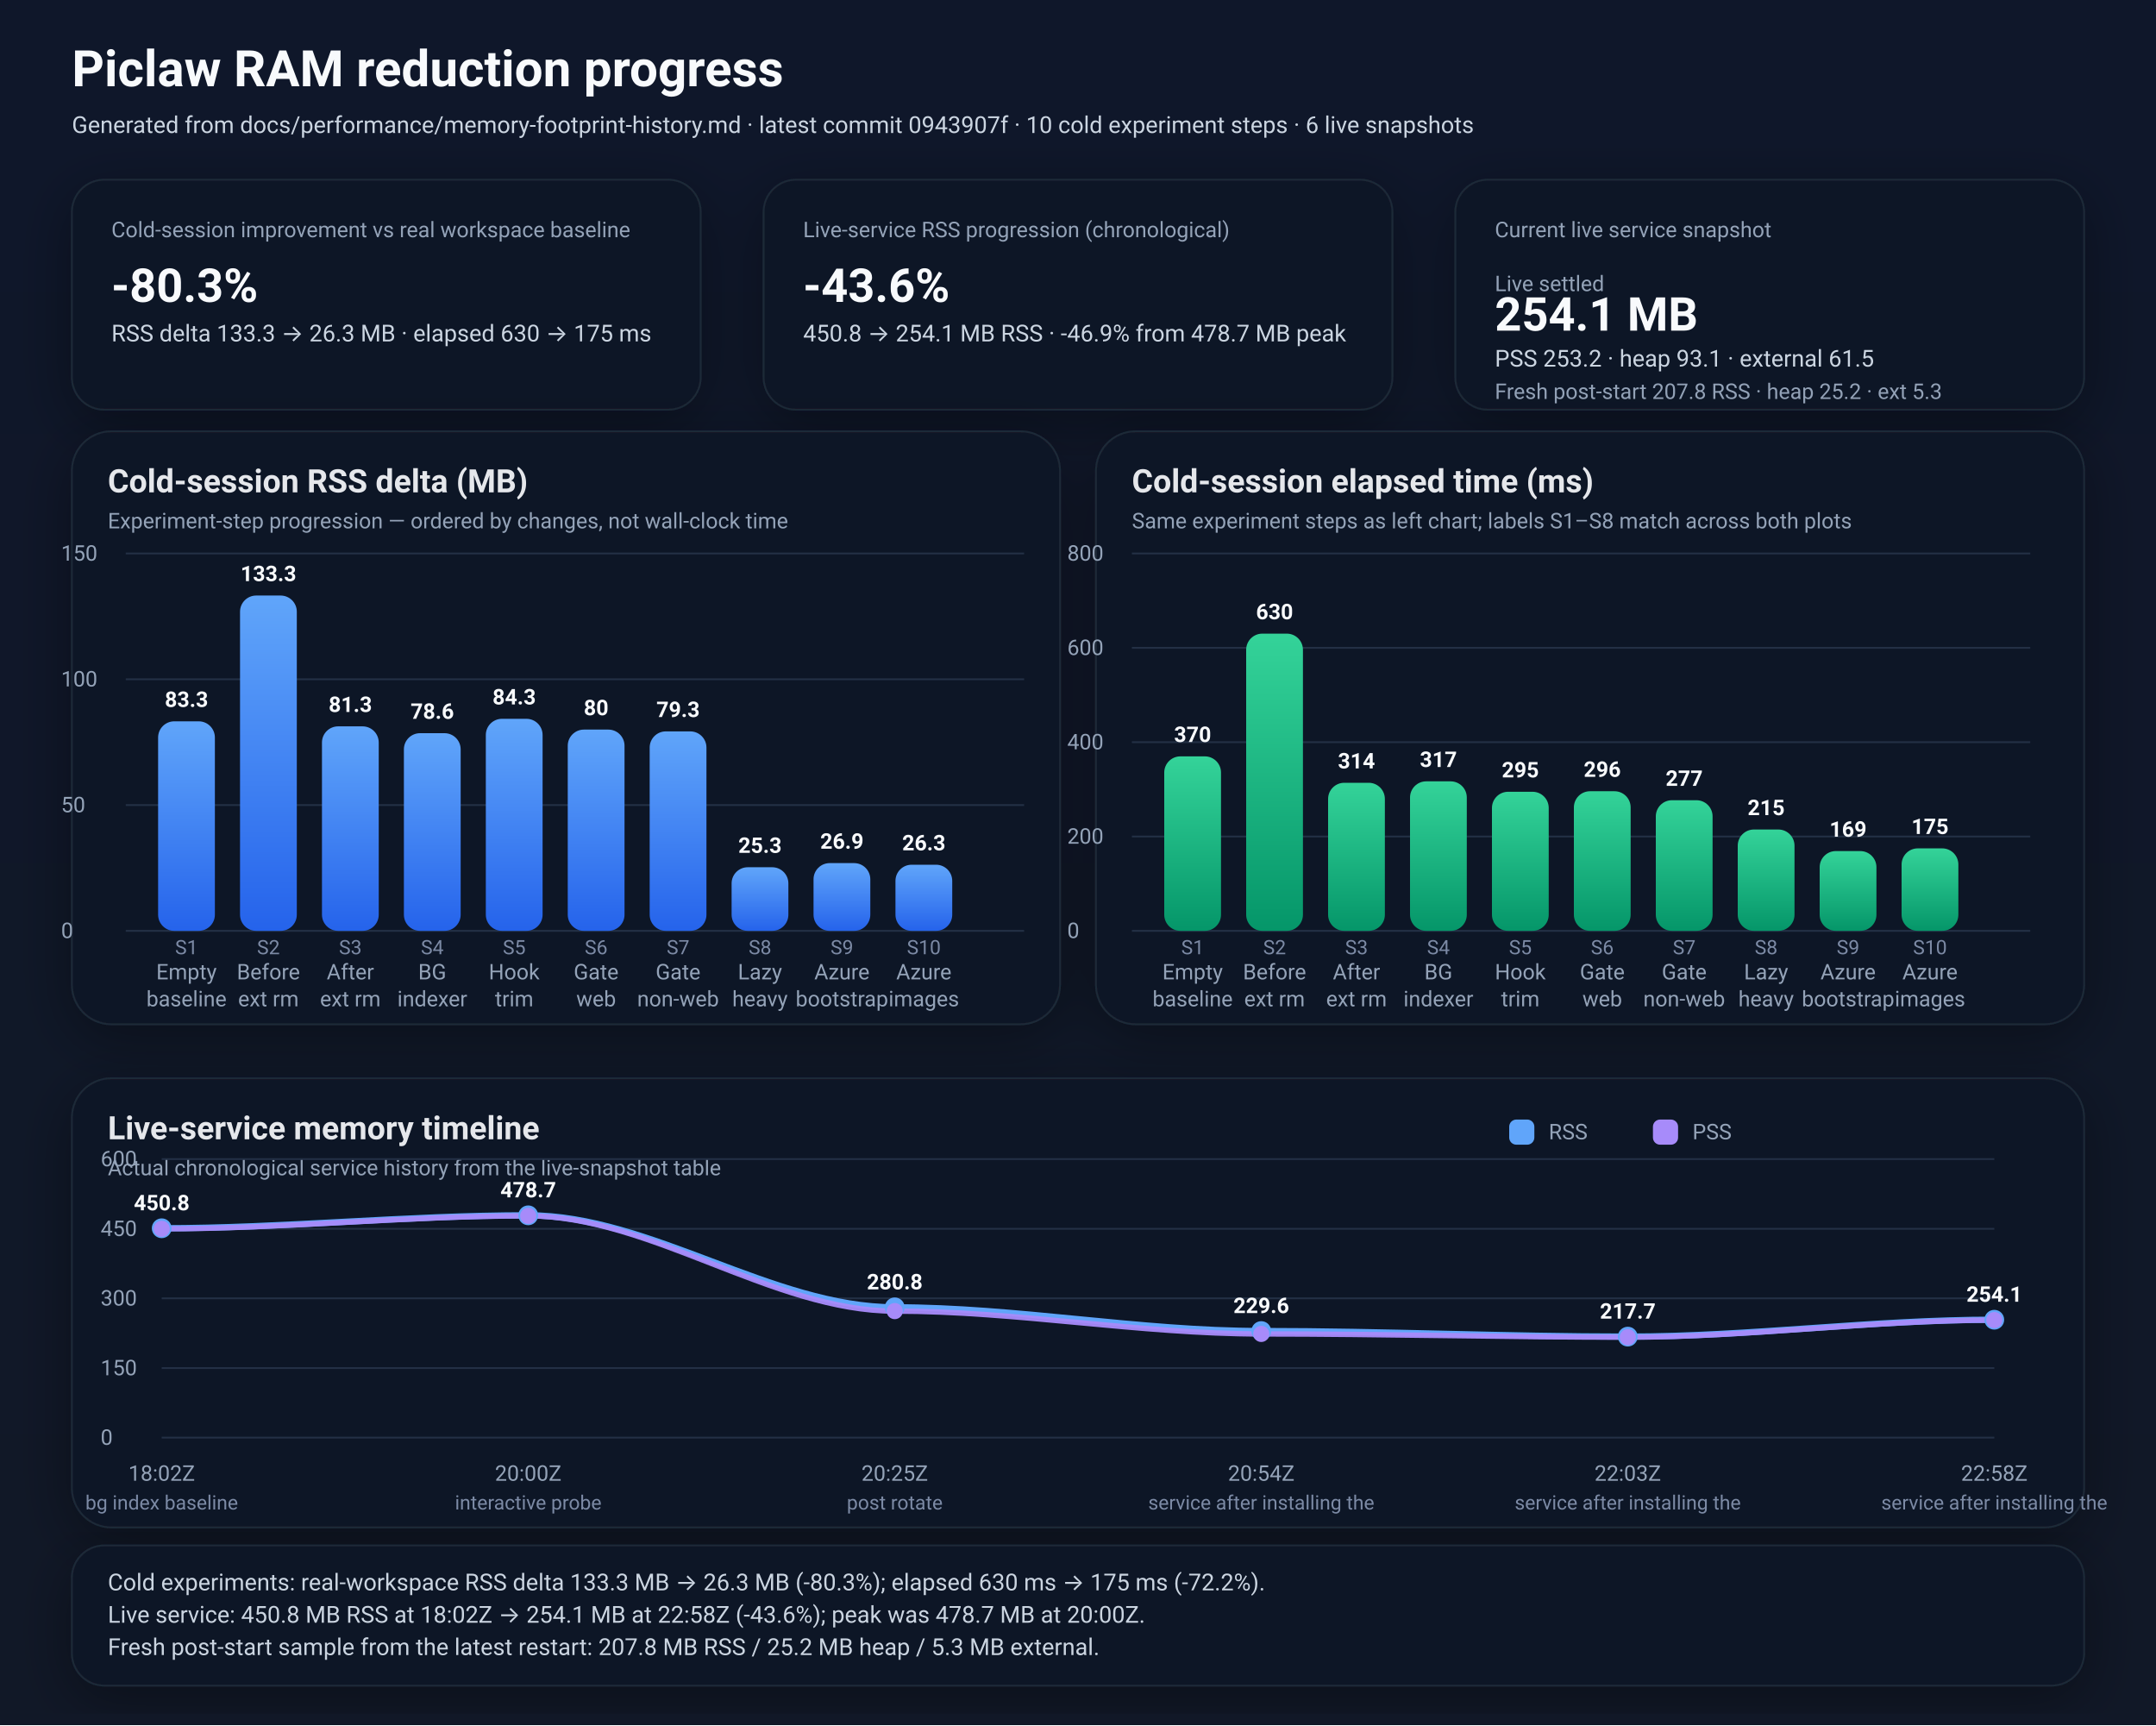
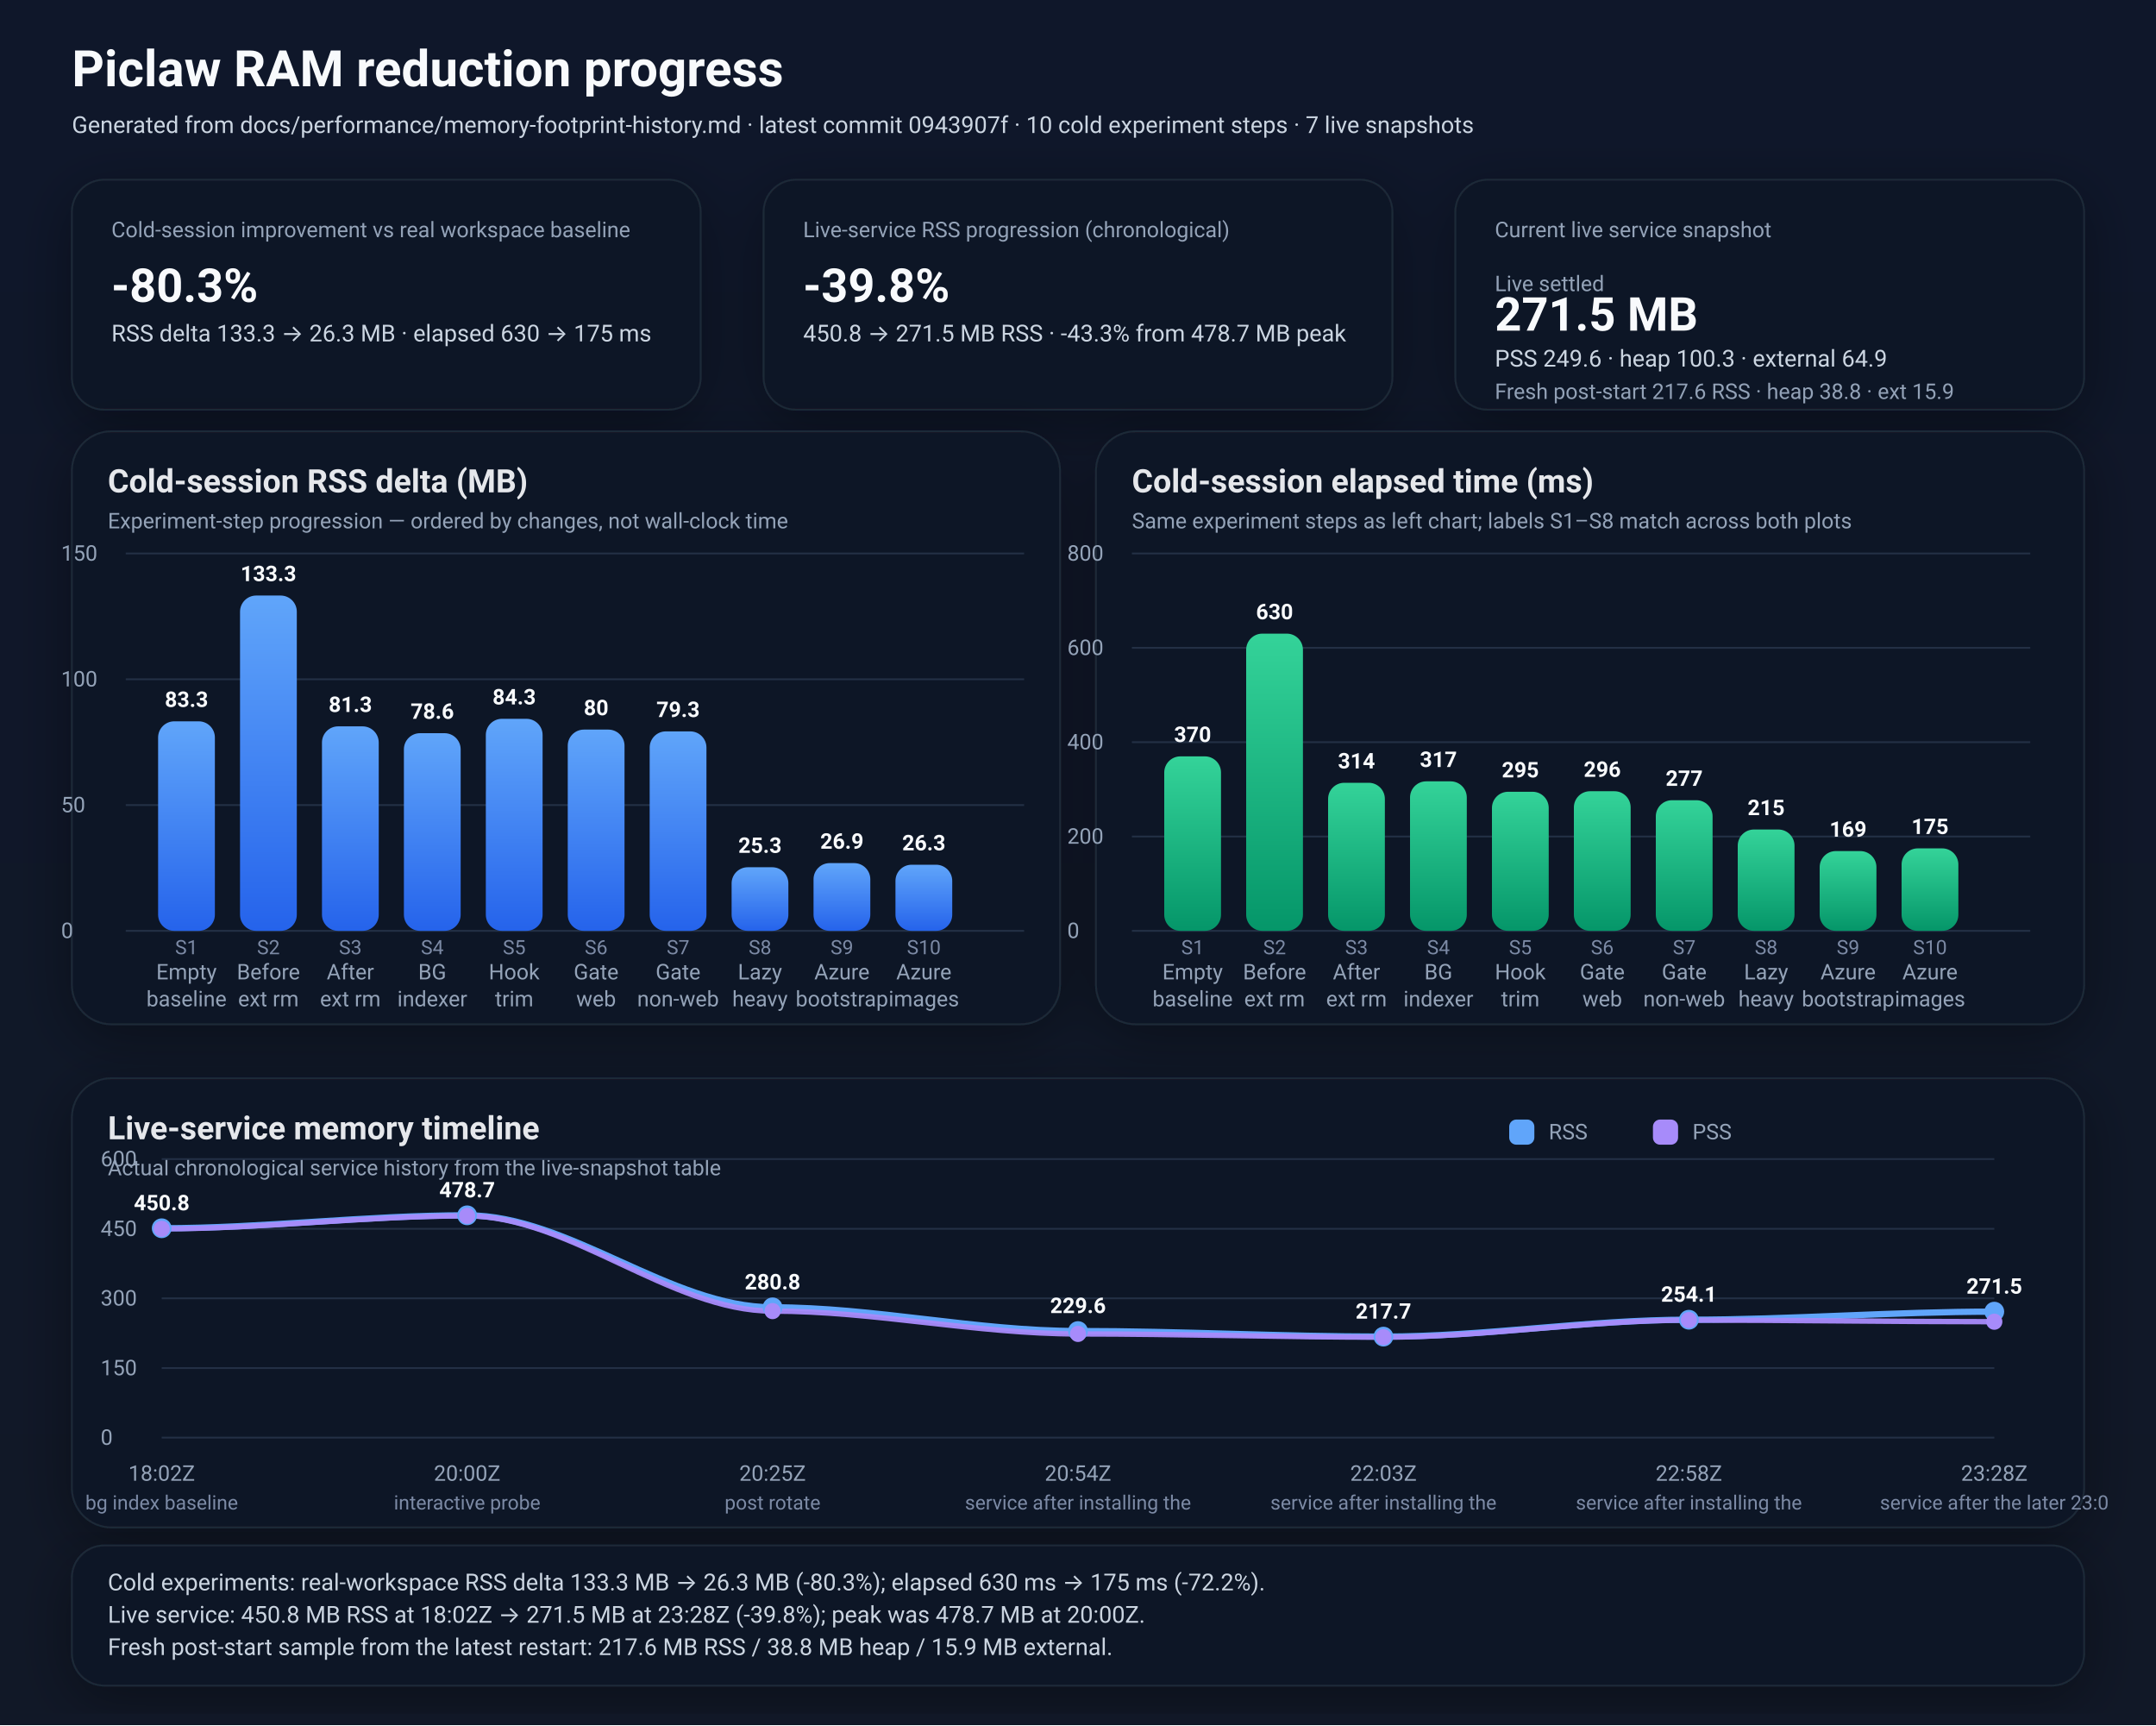
<svg xmlns="http://www.w3.org/2000/svg" width="1200" height="960" viewBox="0 0 1200 960" role="img" aria-labelledby="title desc">
  <defs>
    <linearGradient id="bg" x1="0" y1="0" x2="0" y2="1">
      <stop offset="0%" stop-color="#0f172a" />
      <stop offset="100%" stop-color="#111827" />
    </linearGradient>
    <linearGradient id="barBlue" x1="0" y1="0" x2="0" y2="1">
      <stop offset="0%" stop-color="#60a5fa" />
      <stop offset="100%" stop-color="#2563eb" />
    </linearGradient>
    <linearGradient id="barGreen" x1="0" y1="0" x2="0" y2="1">
      <stop offset="0%" stop-color="#34d399" />
      <stop offset="100%" stop-color="#059669" />
    </linearGradient>
    <filter id="shadow" x="-20%" y="-20%" width="140%" height="140%">
      <feDropShadow dx="0" dy="8" stdDeviation="16" flood-color="#000000" flood-opacity="0.35" />
    </filter>
    <style>
      .h1 { font: 700 28px ui-sans-serif, system-ui, -apple-system, Segoe UI, Roboto, sans-serif; fill: #f8fafc; }
      .h2 { font: 700 18px ui-sans-serif, system-ui, -apple-system, Segoe UI, Roboto, sans-serif; fill: #e5e7eb; }
      .body { font: 13px ui-sans-serif, system-ui, -apple-system, Segoe UI, Roboto, sans-serif; fill: #cbd5e1; }
      .small { font: 12px ui-sans-serif, system-ui, -apple-system, Segoe UI, Roboto, sans-serif; fill: #94a3b8; }
      .tiny { font: 11px ui-sans-serif, system-ui, -apple-system, Segoe UI, Roboto, sans-serif; fill: #7c8aa5; }
      .axis { font: 12px ui-sans-serif, system-ui, -apple-system, Segoe UI, Roboto, sans-serif; fill: #94a3b8; }
      .value { font: 700 12px ui-sans-serif, system-ui, -apple-system, Segoe UI, Roboto, sans-serif; fill: #f8fafc; }
      .metric { font: 700 26px ui-sans-serif, system-ui, -apple-system, Segoe UI, Roboto, sans-serif; fill: #f8fafc; }
    </style>
  </defs>
  <rect x="0" y="0" width="1200" height="960" fill="url(#bg)" />
  <text x="40" y="48" class="h1">Piclaw RAM reduction progress</text>
-   <text x="40" y="74" class="body">Generated from docs/performance/memory-footprint-history.md · latest commit 0943907f · 10 cold experiment steps · 6 live snapshots</text>
+   <text x="40" y="74" class="body">Generated from docs/performance/memory-footprint-history.md · latest commit 0943907f · 10 cold experiment steps · 7 live snapshots</text>
  <g filter="url(#shadow)">
    <rect x="40" y="100" width="350" height="128" rx="18" fill="#111827" stroke="#1f2937" />
    <rect x="425" y="100" width="350" height="128" rx="18" fill="#111827" stroke="#1f2937" />
    <rect x="810" y="100" width="350" height="128" rx="18" fill="#111827" stroke="#1f2937" />
  </g>
  <text x="62" y="132" class="small">Cold-session improvement vs real workspace baseline</text>
  <text x="62" y="168" class="metric" fill="#60a5fa">-80.3%</text>
  <text x="62" y="190" class="body">RSS delta 133.3 → 26.3 MB · elapsed 630 → 175 ms</text>
  <text x="447" y="132" class="small">Live-service RSS progression (chronological)</text>
-   <text x="447" y="168" class="metric" fill="#a78bfa">-43.6%</text>
-   <text x="447" y="190" class="body">450.8 → 254.1 MB RSS · -46.9% from 478.7 MB peak</text>
+   <text x="447" y="168" class="metric" fill="#a78bfa">-39.8%</text>
+   <text x="447" y="190" class="body">450.8 → 271.5 MB RSS · -43.3% from 478.7 MB peak</text>
  <text x="832" y="132" class="small">Current live service snapshot</text>
  <text x="832" y="162" class="small">Live settled</text>
-   <text x="832" y="184" class="metric">254.1 MB</text>
-   <text x="832" y="204" class="body">PSS 253.2 · heap 93.1 · external 61.5</text>
-   <text x="832" y="222" class="small">Fresh post-start 207.8 RSS · heap 25.2 · ext 5.3</text>
+   <text x="832" y="184" class="metric">271.5 MB</text>
+   <text x="832" y="204" class="body">PSS 249.6 · heap 100.3 · external 64.9</text>
+   <text x="832" y="222" class="small">Fresh post-start 217.6 RSS · heap 38.8 · ext 15.9</text>
  <g filter="url(#shadow)">
    <rect x="40" y="240" width="550" height="330" rx="22" fill="#111827" stroke="#1f2937" />
    <rect x="610" y="240" width="550" height="330" rx="22" fill="#111827" stroke="#1f2937" />
  </g>
  <text x="60" y="274" class="h2">Cold-session RSS delta (MB)</text>
  <text x="60" y="294" class="small">Experiment-step progression — ordered by changes, not wall-clock time</text>
  <text x="630" y="274" class="h2">Cold-session elapsed time (ms)</text>
  <text x="630" y="294" class="small">Same experiment steps as left chart; labels S1–S8 match across both plots</text>
  <line x1="70" y1="518.0" x2="570" y2="518.0" stroke="#233045" stroke-width="1" />
  <text x="34" y="522.0" class="axis">0</text>
  <line x1="70" y1="448.0" x2="570" y2="448.0" stroke="#233045" stroke-width="1" />
  <text x="34" y="452.0" class="axis">50</text>
  <line x1="70" y1="378.0" x2="570" y2="378.0" stroke="#233045" stroke-width="1" />
  <text x="34" y="382.0" class="axis">100</text>
  <line x1="70" y1="308.0" x2="570" y2="308.0" stroke="#233045" stroke-width="1" />
  <text x="34" y="312.0" class="axis">150</text>
  <line x1="630" y1="518.0" x2="1130" y2="518.0" stroke="#233045" stroke-width="1" />
  <text x="594" y="522.0" class="axis">0</text>
  <line x1="630" y1="465.5" x2="1130" y2="465.5" stroke="#233045" stroke-width="1" />
  <text x="594" y="469.5" class="axis">200</text>
  <line x1="630" y1="413.0" x2="1130" y2="413.0" stroke="#233045" stroke-width="1" />
  <text x="594" y="417.0" class="axis">400</text>
  <line x1="630" y1="360.5" x2="1130" y2="360.5" stroke="#233045" stroke-width="1" />
  <text x="594" y="364.5" class="axis">600</text>
  <line x1="630" y1="308.0" x2="1130" y2="308.0" stroke="#233045" stroke-width="1" />
  <text x="594" y="312.0" class="axis">800</text>
  <rect x="88.0" y="401.4" width="31.6" height="116.6" rx="9" fill="url(#barBlue)" />
  <text x="103.8" y="393.4" text-anchor="middle" class="value">83.3</text>
  <text x="103.8" y="531" text-anchor="middle" class="tiny">S1</text>
  <text x="103.8" y="545" text-anchor="middle" class="small">Empty</text>
  <text x="103.8" y="560" text-anchor="middle" class="small">baseline</text>
  <rect x="133.6" y="331.4" width="31.6" height="186.6" rx="9" fill="url(#barBlue)" />
  <text x="149.4" y="323.4" text-anchor="middle" class="value">133.3</text>
  <text x="149.4" y="531" text-anchor="middle" class="tiny">S2</text>
  <text x="149.4" y="545" text-anchor="middle" class="small">Before</text>
  <text x="149.4" y="560" text-anchor="middle" class="small">ext rm</text>
  <rect x="179.2" y="404.2" width="31.6" height="113.8" rx="9" fill="url(#barBlue)" />
  <text x="195.0" y="396.2" text-anchor="middle" class="value">81.3</text>
  <text x="195.0" y="531" text-anchor="middle" class="tiny">S3</text>
  <text x="195.0" y="545" text-anchor="middle" class="small">After</text>
  <text x="195.0" y="560" text-anchor="middle" class="small">ext rm</text>
  <rect x="224.8" y="408.0" width="31.6" height="110.0" rx="9" fill="url(#barBlue)" />
  <text x="240.6" y="400.0" text-anchor="middle" class="value">78.6</text>
  <text x="240.6" y="531" text-anchor="middle" class="tiny">S4</text>
  <text x="240.6" y="545" text-anchor="middle" class="small">BG</text>
  <text x="240.6" y="560" text-anchor="middle" class="small">indexer</text>
  <rect x="270.4" y="400.0" width="31.6" height="118.0" rx="9" fill="url(#barBlue)" />
  <text x="286.2" y="392.0" text-anchor="middle" class="value">84.3</text>
  <text x="286.2" y="531" text-anchor="middle" class="tiny">S5</text>
  <text x="286.2" y="545" text-anchor="middle" class="small">Hook</text>
  <text x="286.2" y="560" text-anchor="middle" class="small">trim</text>
  <rect x="316.0" y="406.0" width="31.6" height="112.0" rx="9" fill="url(#barBlue)" />
  <text x="331.8" y="398.0" text-anchor="middle" class="value">80</text>
  <text x="331.8" y="531" text-anchor="middle" class="tiny">S6</text>
  <text x="331.8" y="545" text-anchor="middle" class="small">Gate</text>
  <text x="331.8" y="560" text-anchor="middle" class="small">web</text>
  <rect x="361.6" y="407.0" width="31.6" height="111.0" rx="9" fill="url(#barBlue)" />
  <text x="377.4" y="399.0" text-anchor="middle" class="value">79.3</text>
  <text x="377.4" y="531" text-anchor="middle" class="tiny">S7</text>
  <text x="377.4" y="545" text-anchor="middle" class="small">Gate</text>
  <text x="377.4" y="560" text-anchor="middle" class="small">non-web</text>
  <rect x="407.2" y="482.6" width="31.6" height="35.4" rx="9" fill="url(#barBlue)" />
  <text x="423.0" y="474.6" text-anchor="middle" class="value">25.3</text>
  <text x="423.0" y="531" text-anchor="middle" class="tiny">S8</text>
  <text x="423.0" y="545" text-anchor="middle" class="small">Lazy</text>
  <text x="423.0" y="560" text-anchor="middle" class="small">heavy</text>
  <rect x="452.8" y="480.3" width="31.6" height="37.7" rx="9" fill="url(#barBlue)" />
  <text x="468.6" y="472.3" text-anchor="middle" class="value">26.9</text>
  <text x="468.6" y="531" text-anchor="middle" class="tiny">S9</text>
  <text x="468.6" y="545" text-anchor="middle" class="small">Azure</text>
  <text x="468.6" y="560" text-anchor="middle" class="small">bootstrap</text>
  <rect x="498.4" y="481.2" width="31.6" height="36.8" rx="9" fill="url(#barBlue)" />
  <text x="514.2" y="473.2" text-anchor="middle" class="value">26.3</text>
  <text x="514.2" y="531" text-anchor="middle" class="tiny">S10</text>
  <text x="514.2" y="545" text-anchor="middle" class="small">Azure</text>
  <text x="514.2" y="560" text-anchor="middle" class="small">images</text>
  <rect x="648.0" y="420.9" width="31.6" height="97.1" rx="9" fill="url(#barGreen)" />
  <text x="663.8" y="412.9" text-anchor="middle" class="value">370</text>
  <text x="663.8" y="531" text-anchor="middle" class="tiny">S1</text>
  <text x="663.8" y="545" text-anchor="middle" class="small">Empty</text>
  <text x="663.8" y="560" text-anchor="middle" class="small">baseline</text>
  <rect x="693.6" y="352.6" width="31.6" height="165.4" rx="9" fill="url(#barGreen)" />
  <text x="709.4" y="344.6" text-anchor="middle" class="value">630</text>
  <text x="709.4" y="531" text-anchor="middle" class="tiny">S2</text>
  <text x="709.4" y="545" text-anchor="middle" class="small">Before</text>
  <text x="709.4" y="560" text-anchor="middle" class="small">ext rm</text>
  <rect x="739.2" y="435.6" width="31.6" height="82.4" rx="9" fill="url(#barGreen)" />
  <text x="755.0" y="427.6" text-anchor="middle" class="value">314</text>
  <text x="755.0" y="531" text-anchor="middle" class="tiny">S3</text>
  <text x="755.0" y="545" text-anchor="middle" class="small">After</text>
  <text x="755.0" y="560" text-anchor="middle" class="small">ext rm</text>
  <rect x="784.8" y="434.8" width="31.6" height="83.2" rx="9" fill="url(#barGreen)" />
  <text x="800.6" y="426.8" text-anchor="middle" class="value">317</text>
  <text x="800.6" y="531" text-anchor="middle" class="tiny">S4</text>
  <text x="800.6" y="545" text-anchor="middle" class="small">BG</text>
  <text x="800.6" y="560" text-anchor="middle" class="small">indexer</text>
  <rect x="830.4" y="440.6" width="31.6" height="77.4" rx="9" fill="url(#barGreen)" />
  <text x="846.2" y="432.6" text-anchor="middle" class="value">295</text>
  <text x="846.2" y="531" text-anchor="middle" class="tiny">S5</text>
  <text x="846.2" y="545" text-anchor="middle" class="small">Hook</text>
  <text x="846.2" y="560" text-anchor="middle" class="small">trim</text>
  <rect x="876.0" y="440.3" width="31.6" height="77.7" rx="9" fill="url(#barGreen)" />
  <text x="891.8" y="432.3" text-anchor="middle" class="value">296</text>
  <text x="891.8" y="531" text-anchor="middle" class="tiny">S6</text>
  <text x="891.8" y="545" text-anchor="middle" class="small">Gate</text>
  <text x="891.8" y="560" text-anchor="middle" class="small">web</text>
  <rect x="921.6" y="445.3" width="31.6" height="72.7" rx="9" fill="url(#barGreen)" />
  <text x="937.4" y="437.3" text-anchor="middle" class="value">277</text>
  <text x="937.4" y="531" text-anchor="middle" class="tiny">S7</text>
  <text x="937.4" y="545" text-anchor="middle" class="small">Gate</text>
  <text x="937.4" y="560" text-anchor="middle" class="small">non-web</text>
  <rect x="967.2" y="461.6" width="31.6" height="56.4" rx="9" fill="url(#barGreen)" />
  <text x="983.0" y="453.6" text-anchor="middle" class="value">215</text>
  <text x="983.0" y="531" text-anchor="middle" class="tiny">S8</text>
  <text x="983.0" y="545" text-anchor="middle" class="small">Lazy</text>
  <text x="983.0" y="560" text-anchor="middle" class="small">heavy</text>
  <rect x="1012.8" y="473.6" width="31.6" height="44.4" rx="9" fill="url(#barGreen)" />
  <text x="1028.6" y="465.6" text-anchor="middle" class="value">169</text>
  <text x="1028.6" y="531" text-anchor="middle" class="tiny">S9</text>
  <text x="1028.6" y="545" text-anchor="middle" class="small">Azure</text>
  <text x="1028.6" y="560" text-anchor="middle" class="small">bootstrap</text>
  <rect x="1058.4" y="472.1" width="31.6" height="45.9" rx="9" fill="url(#barGreen)" />
  <text x="1074.2" y="464.1" text-anchor="middle" class="value">175</text>
  <text x="1074.2" y="531" text-anchor="middle" class="tiny">S10</text>
  <text x="1074.2" y="545" text-anchor="middle" class="small">Azure</text>
  <text x="1074.2" y="560" text-anchor="middle" class="small">images</text>
  <g filter="url(#shadow)">
    <rect x="40" y="600" width="1120" height="250" rx="22" fill="#111827" stroke="#1f2937" />
  </g>
  <text x="60" y="634" class="h2">Live-service memory timeline</text>
  <text x="60" y="654" class="small">Actual chronological service history from the live-snapshot table</text>
  <rect x="840" y="623" width="14" height="14" rx="4" fill="#60a5fa" />
  <text x="862" y="634" class="small">RSS</text>
  <rect x="920" y="623" width="14" height="14" rx="4" fill="#a78bfa" />
  <text x="942" y="634" class="small">PSS</text>
  <line x1="90" y1="800.0" x2="1110" y2="800.0" stroke="#233045" stroke-width="1" />
  <text x="56" y="804.0" class="axis">0</text>
  <line x1="90" y1="761.3" x2="1110" y2="761.3" stroke="#233045" stroke-width="1" />
  <text x="56" y="765.3" class="axis">150</text>
  <line x1="90" y1="722.5" x2="1110" y2="722.5" stroke="#233045" stroke-width="1" />
  <text x="56" y="726.5" class="axis">300</text>
  <line x1="90" y1="683.8" x2="1110" y2="683.8" stroke="#233045" stroke-width="1" />
  <text x="56" y="687.8" class="axis">450</text>
  <line x1="90" y1="645.0" x2="1110" y2="645.0" stroke="#233045" stroke-width="1" />
  <text x="56" y="649.0" class="axis">600</text>
-   <path d="M 90.0 683.5 C 158.0 683.5, 226.0 676.3, 294.0 676.3 C 362.0 676.3, 430.0 727.5, 498.0 727.5 C 566.0 727.5, 634.0 740.7, 702.0 740.7 C 770.0 740.7, 838.0 743.8, 906.0 743.8 C 974.0 743.8, 1042.0 734.4, 1110.0 734.4" fill="none" stroke="#60a5fa" stroke-width="3.5" stroke-linecap="round" stroke-linejoin="round" />
-   <path d="M 90.0 683.8 C 158.0 683.8, 226.0 676.6, 294.0 676.6 C 362.0 676.6, 430.0 729.6, 498.0 729.6 C 566.0 729.6, 634.0 742.3, 702.0 742.3 C 770.0 742.3, 838.0 744.1, 906.0 744.1 C 974.0 744.1, 1042.0 734.6, 1110.0 734.6" fill="none" stroke="#a78bfa" stroke-width="3" stroke-linecap="round" stroke-linejoin="round" opacity="0.95" />
+   <path d="M 90.0 683.5 C 146.7 683.5, 203.3 676.3, 260.0 676.3 C 316.7 676.3, 373.3 727.5, 430.0 727.5 C 486.7 727.5, 543.3 740.7, 600.0 740.7 C 656.7 740.7, 713.3 743.8, 770.0 743.8 C 826.7 743.8, 883.3 734.4, 940.0 734.4 C 996.7 734.4, 1053.3 729.9, 1110.0 729.9" fill="none" stroke="#60a5fa" stroke-width="3.5" stroke-linecap="round" stroke-linejoin="round" />
+   <path d="M 90.0 683.8 C 146.7 683.8, 203.3 676.6, 260.0 676.6 C 316.7 676.6, 373.3 729.6, 430.0 729.6 C 486.7 729.6, 543.3 742.3, 600.0 742.3 C 656.7 742.3, 713.3 744.1, 770.0 744.1 C 826.7 744.1, 883.3 734.6, 940.0 734.6 C 996.7 734.6, 1053.3 735.5, 1110.0 735.5" fill="none" stroke="#a78bfa" stroke-width="3" stroke-linecap="round" stroke-linejoin="round" opacity="0.95" />
  <circle cx="90.0" cy="683.5" r="5.5" fill="#60a5fa" />
  <circle cx="90.0" cy="683.8" r="4.5" fill="#a78bfa" />
  <text x="90.0" y="673.5" text-anchor="middle" class="value">450.8</text>
  <text x="90.0" y="824" text-anchor="middle" class="small">18:02Z</text>
  <text x="90.0" y="840" text-anchor="middle" class="tiny">bg index baseline</text>
-   <circle cx="294.0" cy="676.3" r="5.5" fill="#60a5fa" />
-   <circle cx="294.0" cy="676.6" r="4.5" fill="#a78bfa" />
-   <text x="294.0" y="666.3" text-anchor="middle" class="value">478.7</text>
-   <text x="294.0" y="824" text-anchor="middle" class="small">20:00Z</text>
-   <text x="294.0" y="840" text-anchor="middle" class="tiny">interactive probe</text>
-   <circle cx="498.0" cy="727.5" r="5.5" fill="#60a5fa" />
-   <circle cx="498.0" cy="729.6" r="4.5" fill="#a78bfa" />
-   <text x="498.0" y="717.5" text-anchor="middle" class="value">280.8</text>
-   <text x="498.0" y="824" text-anchor="middle" class="small">20:25Z</text>
-   <text x="498.0" y="840" text-anchor="middle" class="tiny">post rotate</text>
-   <circle cx="702.0" cy="740.7" r="5.5" fill="#60a5fa" />
-   <circle cx="702.0" cy="742.3" r="4.5" fill="#a78bfa" />
-   <text x="702.0" y="730.7" text-anchor="middle" class="value">229.6</text>
-   <text x="702.0" y="824" text-anchor="middle" class="small">20:54Z</text>
-   <text x="702.0" y="840" text-anchor="middle" class="tiny">service after installing the</text>
-   <circle cx="906.0" cy="743.8" r="5.5" fill="#60a5fa" />
-   <circle cx="906.0" cy="744.1" r="4.5" fill="#a78bfa" />
-   <text x="906.0" y="733.8" text-anchor="middle" class="value">217.7</text>
-   <text x="906.0" y="824" text-anchor="middle" class="small">22:03Z</text>
-   <text x="906.0" y="840" text-anchor="middle" class="tiny">service after installing the</text>
-   <circle cx="1110.0" cy="734.4" r="5.5" fill="#60a5fa" />
-   <circle cx="1110.0" cy="734.6" r="4.5" fill="#a78bfa" />
-   <text x="1110.0" y="724.4" text-anchor="middle" class="value">254.1</text>
-   <text x="1110.0" y="824" text-anchor="middle" class="small">22:58Z</text>
-   <text x="1110.0" y="840" text-anchor="middle" class="tiny">service after installing the</text>
+   <circle cx="260.0" cy="676.3" r="5.5" fill="#60a5fa" />
+   <circle cx="260.0" cy="676.6" r="4.5" fill="#a78bfa" />
+   <text x="260.0" y="666.3" text-anchor="middle" class="value">478.7</text>
+   <text x="260.0" y="824" text-anchor="middle" class="small">20:00Z</text>
+   <text x="260.0" y="840" text-anchor="middle" class="tiny">interactive probe</text>
+   <circle cx="430.0" cy="727.5" r="5.5" fill="#60a5fa" />
+   <circle cx="430.0" cy="729.6" r="4.5" fill="#a78bfa" />
+   <text x="430.0" y="717.5" text-anchor="middle" class="value">280.8</text>
+   <text x="430.0" y="824" text-anchor="middle" class="small">20:25Z</text>
+   <text x="430.0" y="840" text-anchor="middle" class="tiny">post rotate</text>
+   <circle cx="600.0" cy="740.7" r="5.5" fill="#60a5fa" />
+   <circle cx="600.0" cy="742.3" r="4.5" fill="#a78bfa" />
+   <text x="600.0" y="730.7" text-anchor="middle" class="value">229.6</text>
+   <text x="600.0" y="824" text-anchor="middle" class="small">20:54Z</text>
+   <text x="600.0" y="840" text-anchor="middle" class="tiny">service after installing the</text>
+   <circle cx="770.0" cy="743.8" r="5.5" fill="#60a5fa" />
+   <circle cx="770.0" cy="744.1" r="4.5" fill="#a78bfa" />
+   <text x="770.0" y="733.8" text-anchor="middle" class="value">217.7</text>
+   <text x="770.0" y="824" text-anchor="middle" class="small">22:03Z</text>
+   <text x="770.0" y="840" text-anchor="middle" class="tiny">service after installing the</text>
+   <circle cx="940.0" cy="734.4" r="5.5" fill="#60a5fa" />
+   <circle cx="940.0" cy="734.6" r="4.5" fill="#a78bfa" />
+   <text x="940.0" y="724.4" text-anchor="middle" class="value">254.1</text>
+   <text x="940.0" y="824" text-anchor="middle" class="small">22:58Z</text>
+   <text x="940.0" y="840" text-anchor="middle" class="tiny">service after installing the</text>
+   <circle cx="1110.0" cy="729.9" r="5.5" fill="#60a5fa" />
+   <circle cx="1110.0" cy="735.5" r="4.5" fill="#a78bfa" />
+   <text x="1110.0" y="719.9" text-anchor="middle" class="value">271.5</text>
+   <text x="1110.0" y="824" text-anchor="middle" class="small">23:28Z</text>
+   <text x="1110.0" y="840" text-anchor="middle" class="tiny">service after the later 23:0</text>
  <g filter="url(#shadow)">
    <rect x="40" y="860" width="1120" height="78" rx="18" fill="#111827" stroke="#1f2937" />
  </g>
  <text x="60" y="885" class="body">Cold experiments: real-workspace RSS delta 133.3 MB → 26.3 MB (-80.3%); elapsed 630 ms → 175 ms (-72.2%).</text>
-   <text x="60" y="903" class="body">Live service: 450.8 MB RSS at 18:02Z → 254.1 MB at 22:58Z (-43.6%); peak was 478.7 MB at 20:00Z.</text>
-   <text x="60" y="921" class="body">Fresh post-start sample from the latest restart: 207.8 MB RSS / 25.2 MB heap / 5.3 MB external.</text>
+   <text x="60" y="903" class="body">Live service: 450.8 MB RSS at 18:02Z → 271.5 MB at 23:28Z (-39.8%); peak was 478.7 MB at 20:00Z.</text>
+   <text x="60" y="921" class="body">Fresh post-start sample from the latest restart: 217.6 MB RSS / 38.8 MB heap / 15.9 MB external.</text>
</svg>
